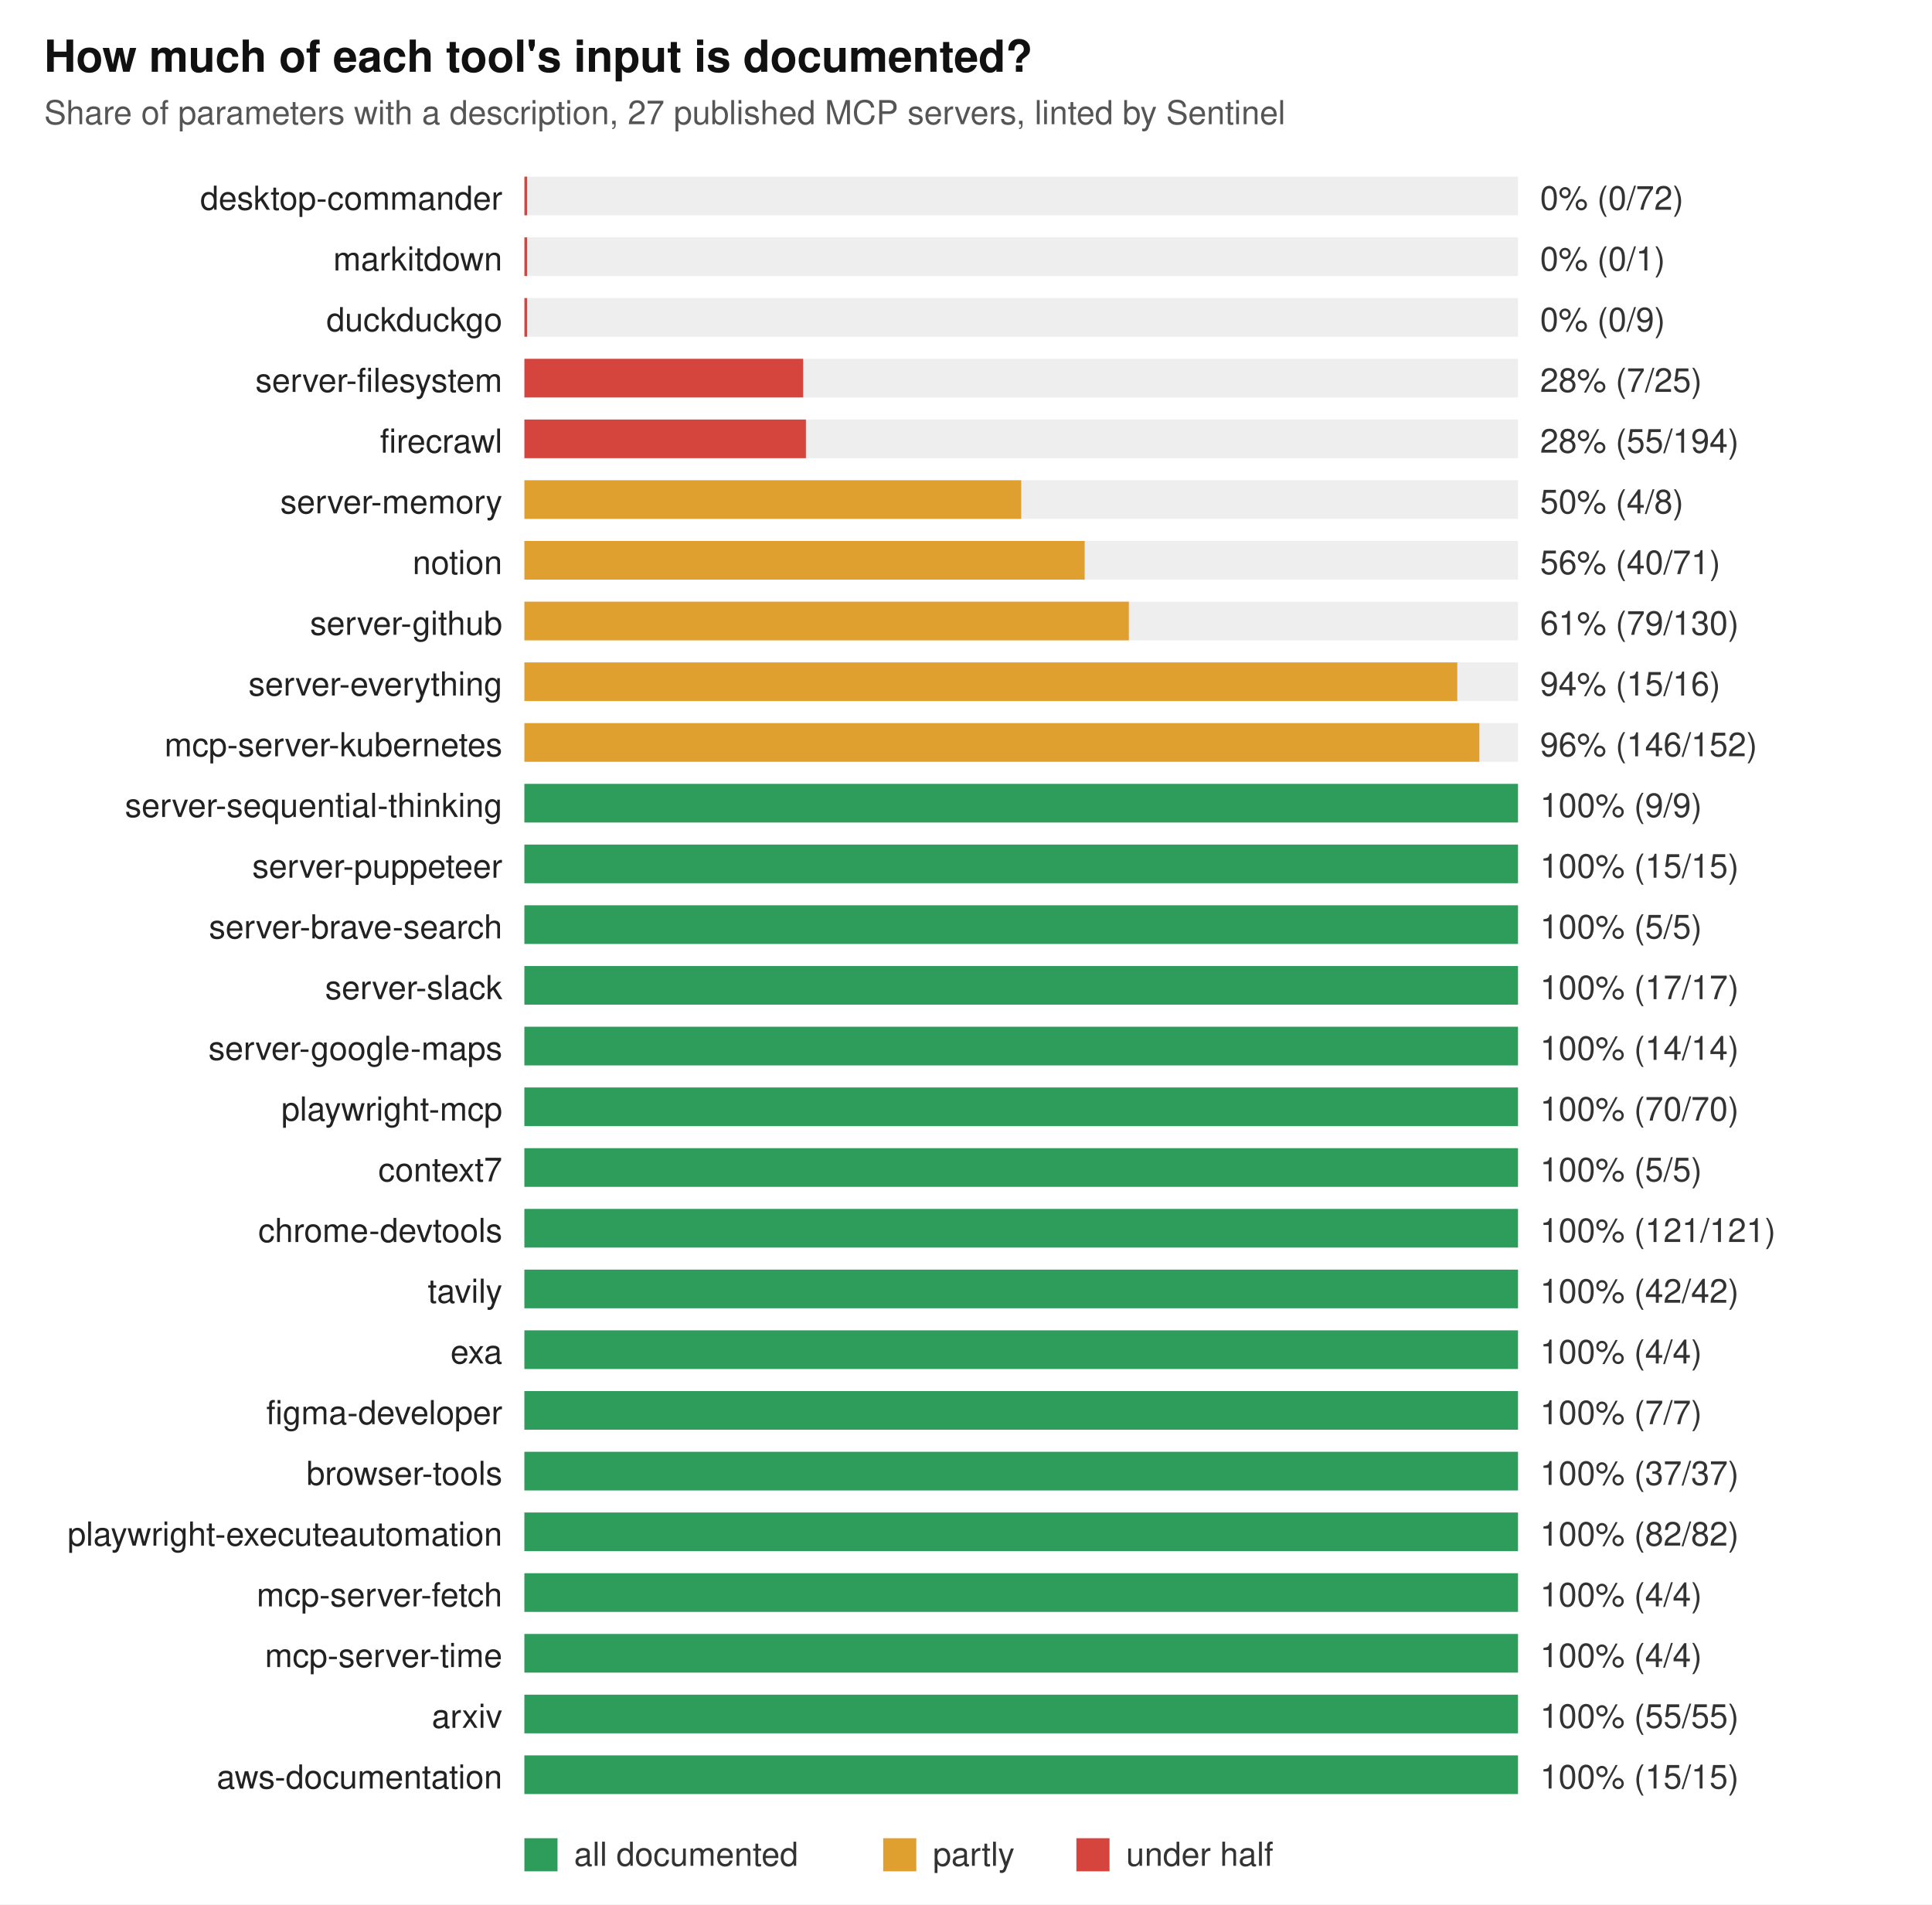
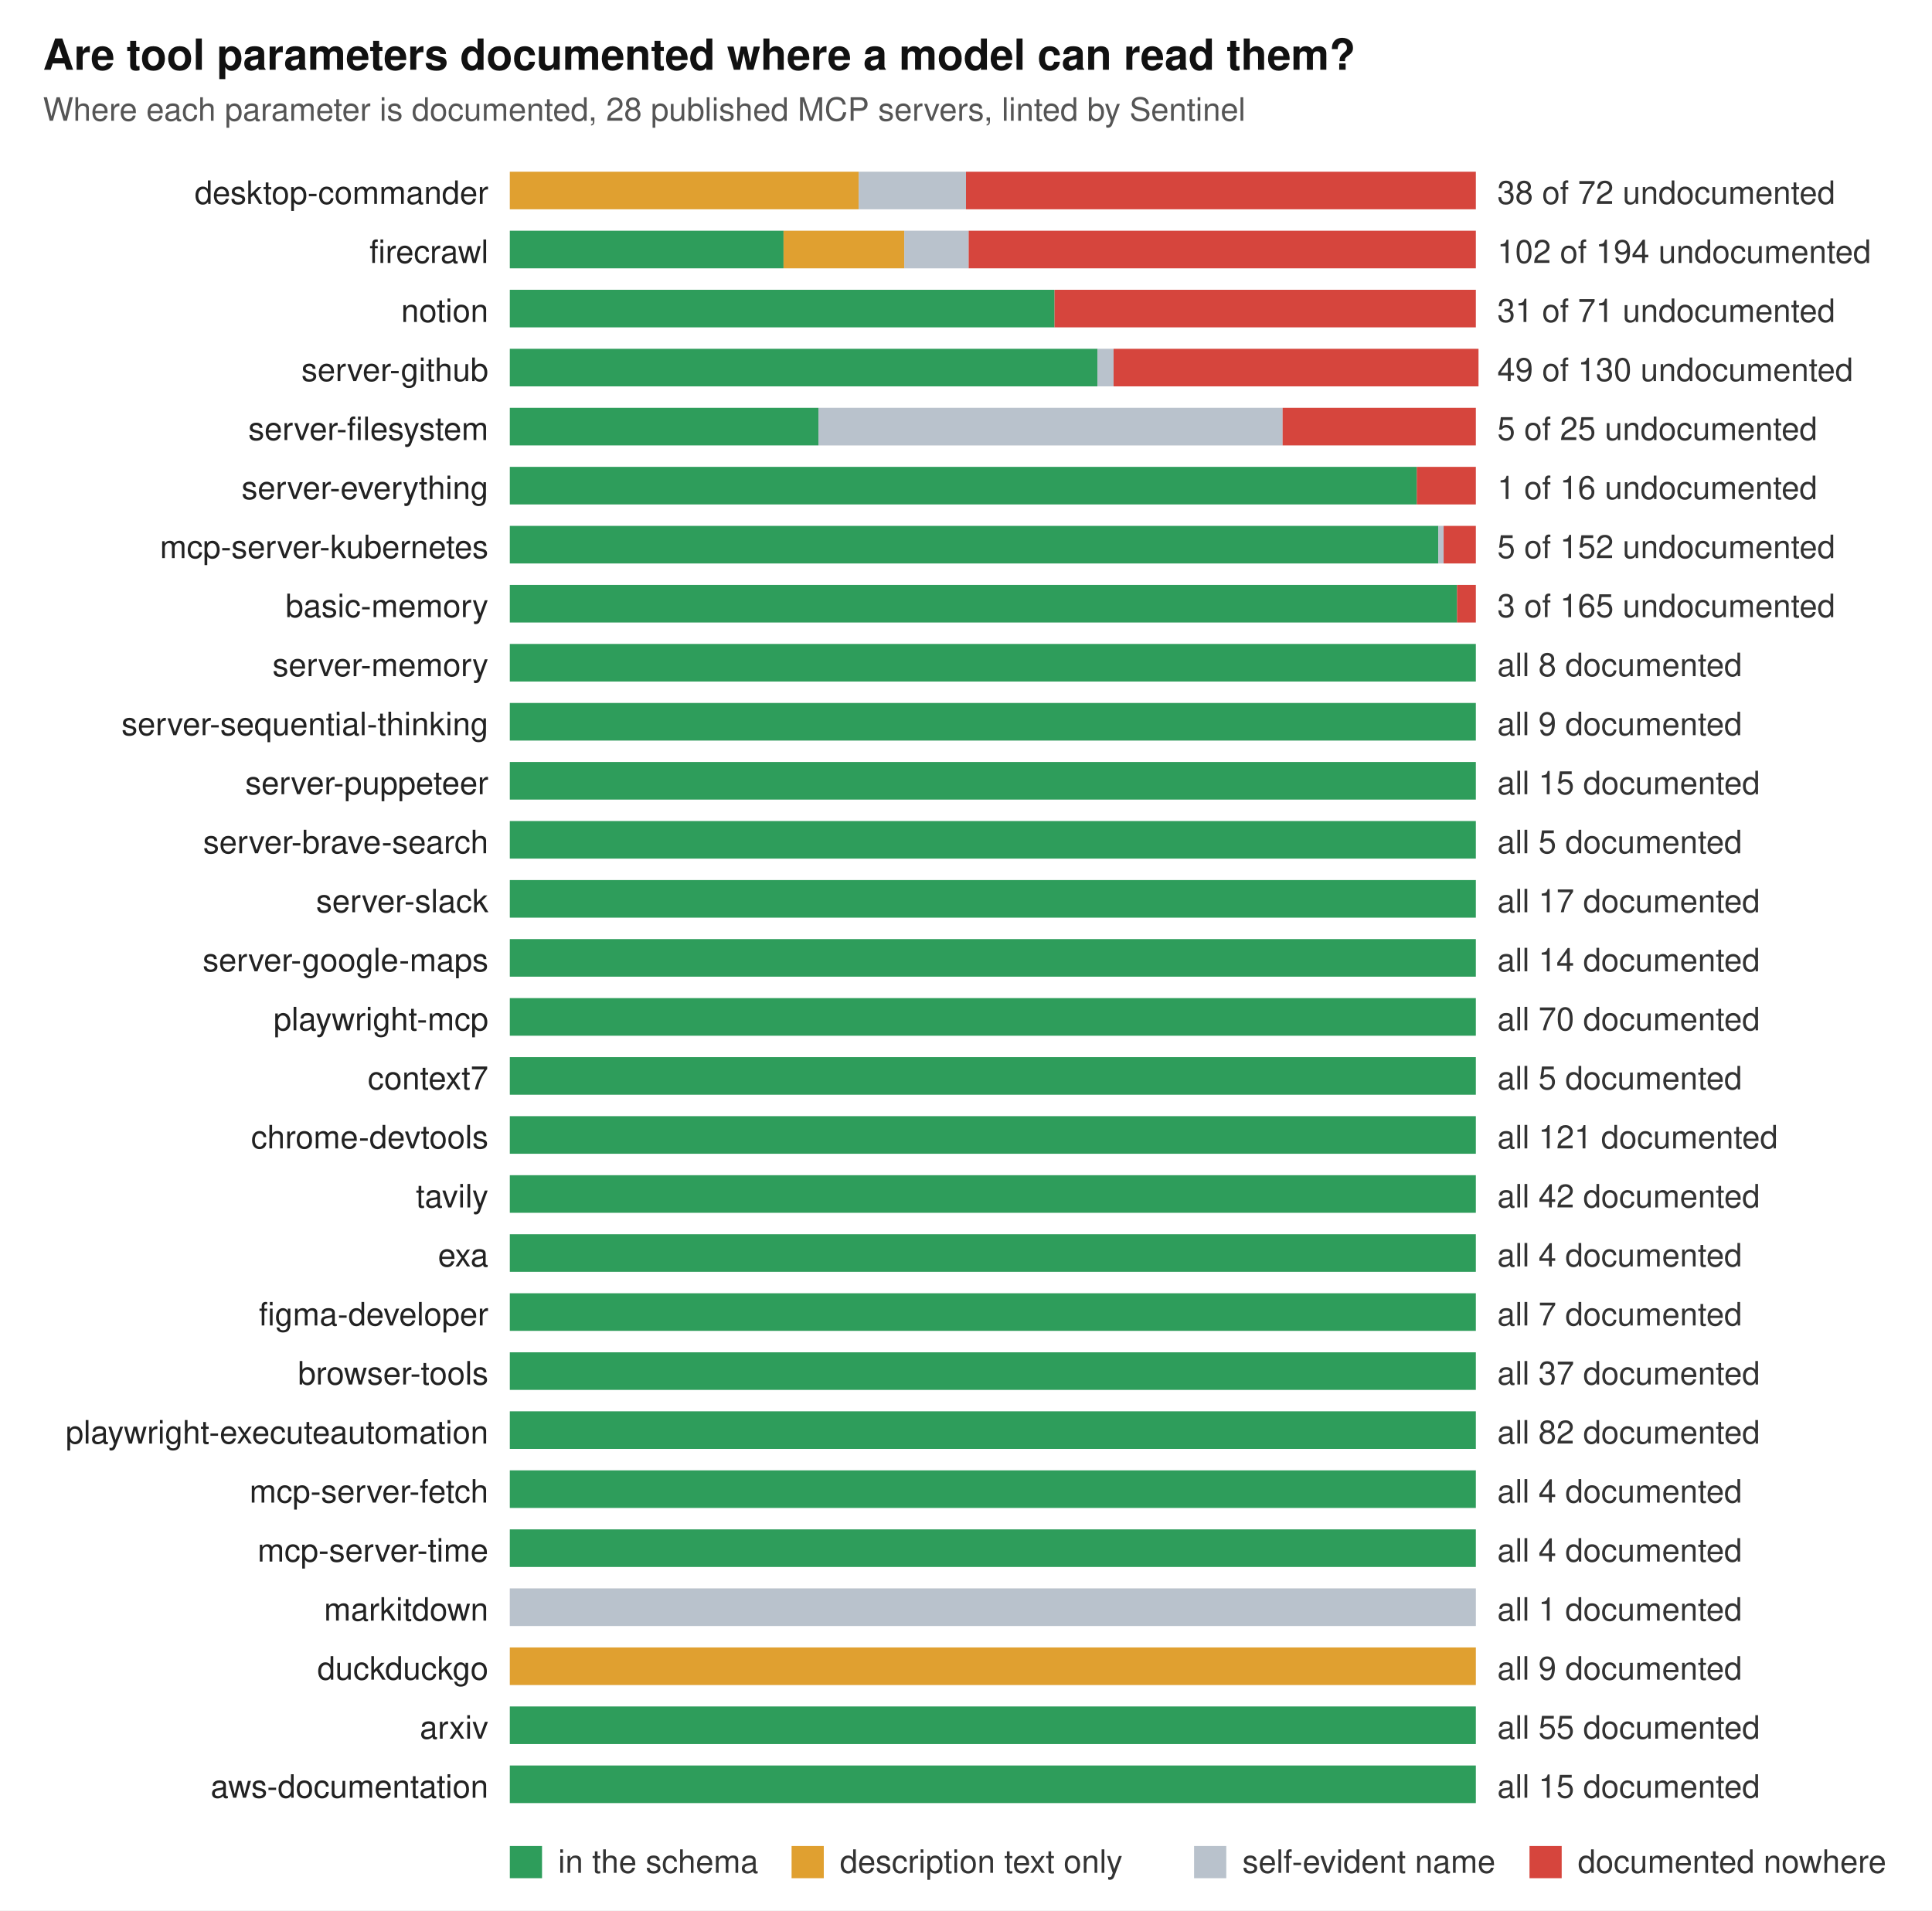
- <svg xmlns="http://www.w3.org/2000/svg" width="700" height="690" font-family="Helvetica,Arial,sans-serif" font-size="12">
-   <rect width="700" height="690" fill="#ffffff" />
-   <text x="16" y="26" font-size="16" font-weight="bold" fill="#111">How much of each tool's input is documented?</text>
-   <text x="16" y="45" fill="#555">Share of parameters with a description, 27 published MCP servers, linted by Sentinel</text>
+ <svg xmlns="http://www.w3.org/2000/svg" width="720" height="712" font-family="Helvetica,Arial,sans-serif" font-size="12">
+   <rect width="720" height="712" fill="#ffffff" />
+   <text x="16" y="26" font-size="16" font-weight="bold" fill="#111">Are tool parameters documented where a model can read them?</text>
+   <text x="16" y="45" fill="#555">Where each parameter is documented, 28 published MCP servers, linted by Sentinel</text>
  <text x="182" y="76" text-anchor="end" fill="#222">desktop-commander</text>
  <rect x="190" y="64" width="360" height="14" fill="#eee" />
-   <rect x="190" y="64" width="1" height="14" fill="#d6453d" />
-   <text x="558" y="76" fill="#333">0%  (0/72)</text>
-   <text x="182" y="98" text-anchor="end" fill="#222">markitdown</text>
+   <rect x="190" y="64" width="130" height="14" fill="#e0a030" />
+   <rect x="320" y="64" width="40" height="14" fill="#b9c2cc" />
+   <rect x="360" y="64" width="190" height="14" fill="#d6453d" />
+   <text x="558" y="76" fill="#333">38 of 72 undocumented</text>
+   <text x="182" y="98" text-anchor="end" fill="#222">firecrawl</text>
  <rect x="190" y="86" width="360" height="14" fill="#eee" />
-   <rect x="190" y="86" width="1" height="14" fill="#d6453d" />
-   <text x="558" y="98" fill="#333">0%  (0/1)</text>
-   <text x="182" y="120" text-anchor="end" fill="#222">duckduckgo</text>
+   <rect x="190" y="86" width="102" height="14" fill="#2e9d5b" />
+   <rect x="292" y="86" width="45" height="14" fill="#e0a030" />
+   <rect x="337" y="86" width="24" height="14" fill="#b9c2cc" />
+   <rect x="361" y="86" width="189" height="14" fill="#d6453d" />
+   <text x="558" y="98" fill="#333">102 of 194 undocumented</text>
+   <text x="182" y="120" text-anchor="end" fill="#222">notion</text>
  <rect x="190" y="108" width="360" height="14" fill="#eee" />
-   <rect x="190" y="108" width="1" height="14" fill="#d6453d" />
-   <text x="558" y="120" fill="#333">0%  (0/9)</text>
-   <text x="182" y="142" text-anchor="end" fill="#222">server-filesystem</text>
+   <rect x="190" y="108" width="203" height="14" fill="#2e9d5b" />
+   <rect x="393" y="108" width="157" height="14" fill="#d6453d" />
+   <text x="558" y="120" fill="#333">31 of 71 undocumented</text>
+   <text x="182" y="142" text-anchor="end" fill="#222">server-github</text>
  <rect x="190" y="130" width="360" height="14" fill="#eee" />
-   <rect x="190" y="130" width="101" height="14" fill="#d6453d" />
-   <text x="558" y="142" fill="#333">28%  (7/25)</text>
-   <text x="182" y="164" text-anchor="end" fill="#222">firecrawl</text>
+   <rect x="190" y="130" width="219" height="14" fill="#2e9d5b" />
+   <rect x="409" y="130" width="6" height="14" fill="#b9c2cc" />
+   <rect x="415" y="130" width="136" height="14" fill="#d6453d" />
+   <text x="558" y="142" fill="#333">49 of 130 undocumented</text>
+   <text x="182" y="164" text-anchor="end" fill="#222">server-filesystem</text>
  <rect x="190" y="152" width="360" height="14" fill="#eee" />
-   <rect x="190" y="152" width="102" height="14" fill="#d6453d" />
-   <text x="558" y="164" fill="#333">28%  (55/194)</text>
-   <text x="182" y="186" text-anchor="end" fill="#222">server-memory</text>
+   <rect x="190" y="152" width="115" height="14" fill="#2e9d5b" />
+   <rect x="305" y="152" width="173" height="14" fill="#b9c2cc" />
+   <rect x="478" y="152" width="72" height="14" fill="#d6453d" />
+   <text x="558" y="164" fill="#333">5 of 25 undocumented</text>
+   <text x="182" y="186" text-anchor="end" fill="#222">server-everything</text>
  <rect x="190" y="174" width="360" height="14" fill="#eee" />
-   <rect x="190" y="174" width="180" height="14" fill="#e0a030" />
-   <text x="558" y="186" fill="#333">50%  (4/8)</text>
-   <text x="182" y="208" text-anchor="end" fill="#222">notion</text>
+   <rect x="190" y="174" width="338" height="14" fill="#2e9d5b" />
+   <rect x="528" y="174" width="22" height="14" fill="#d6453d" />
+   <text x="558" y="186" fill="#333">1 of 16 undocumented</text>
+   <text x="182" y="208" text-anchor="end" fill="#222">mcp-server-kubernetes</text>
  <rect x="190" y="196" width="360" height="14" fill="#eee" />
-   <rect x="190" y="196" width="203" height="14" fill="#e0a030" />
-   <text x="558" y="208" fill="#333">56%  (40/71)</text>
-   <text x="182" y="230" text-anchor="end" fill="#222">server-github</text>
+   <rect x="190" y="196" width="346" height="14" fill="#2e9d5b" />
+   <rect x="536" y="196" width="2" height="14" fill="#b9c2cc" />
+   <rect x="538" y="196" width="12" height="14" fill="#d6453d" />
+   <text x="558" y="208" fill="#333">5 of 152 undocumented</text>
+   <text x="182" y="230" text-anchor="end" fill="#222">basic-memory</text>
  <rect x="190" y="218" width="360" height="14" fill="#eee" />
-   <rect x="190" y="218" width="219" height="14" fill="#e0a030" />
-   <text x="558" y="230" fill="#333">61%  (79/130)</text>
-   <text x="182" y="252" text-anchor="end" fill="#222">server-everything</text>
+   <rect x="190" y="218" width="353" height="14" fill="#2e9d5b" />
+   <rect x="543" y="218" width="7" height="14" fill="#d6453d" />
+   <text x="558" y="230" fill="#333">3 of 165 undocumented</text>
+   <text x="182" y="252" text-anchor="end" fill="#222">server-memory</text>
  <rect x="190" y="240" width="360" height="14" fill="#eee" />
-   <rect x="190" y="240" width="338" height="14" fill="#e0a030" />
-   <text x="558" y="252" fill="#333">94%  (15/16)</text>
-   <text x="182" y="274" text-anchor="end" fill="#222">mcp-server-kubernetes</text>
+   <rect x="190" y="240" width="360" height="14" fill="#2e9d5b" />
+   <text x="558" y="252" fill="#333">all 8 documented</text>
+   <text x="182" y="274" text-anchor="end" fill="#222">server-sequential-thinking</text>
  <rect x="190" y="262" width="360" height="14" fill="#eee" />
-   <rect x="190" y="262" width="346" height="14" fill="#e0a030" />
-   <text x="558" y="274" fill="#333">96%  (146/152)</text>
-   <text x="182" y="296" text-anchor="end" fill="#222">server-sequential-thinking</text>
+   <rect x="190" y="262" width="360" height="14" fill="#2e9d5b" />
+   <text x="558" y="274" fill="#333">all 9 documented</text>
+   <text x="182" y="296" text-anchor="end" fill="#222">server-puppeteer</text>
  <rect x="190" y="284" width="360" height="14" fill="#eee" />
  <rect x="190" y="284" width="360" height="14" fill="#2e9d5b" />
-   <text x="558" y="296" fill="#333">100%  (9/9)</text>
-   <text x="182" y="318" text-anchor="end" fill="#222">server-puppeteer</text>
+   <text x="558" y="296" fill="#333">all 15 documented</text>
+   <text x="182" y="318" text-anchor="end" fill="#222">server-brave-search</text>
  <rect x="190" y="306" width="360" height="14" fill="#eee" />
  <rect x="190" y="306" width="360" height="14" fill="#2e9d5b" />
-   <text x="558" y="318" fill="#333">100%  (15/15)</text>
-   <text x="182" y="340" text-anchor="end" fill="#222">server-brave-search</text>
+   <text x="558" y="318" fill="#333">all 5 documented</text>
+   <text x="182" y="340" text-anchor="end" fill="#222">server-slack</text>
  <rect x="190" y="328" width="360" height="14" fill="#eee" />
  <rect x="190" y="328" width="360" height="14" fill="#2e9d5b" />
-   <text x="558" y="340" fill="#333">100%  (5/5)</text>
-   <text x="182" y="362" text-anchor="end" fill="#222">server-slack</text>
+   <text x="558" y="340" fill="#333">all 17 documented</text>
+   <text x="182" y="362" text-anchor="end" fill="#222">server-google-maps</text>
  <rect x="190" y="350" width="360" height="14" fill="#eee" />
  <rect x="190" y="350" width="360" height="14" fill="#2e9d5b" />
-   <text x="558" y="362" fill="#333">100%  (17/17)</text>
-   <text x="182" y="384" text-anchor="end" fill="#222">server-google-maps</text>
+   <text x="558" y="362" fill="#333">all 14 documented</text>
+   <text x="182" y="384" text-anchor="end" fill="#222">playwright-mcp</text>
  <rect x="190" y="372" width="360" height="14" fill="#eee" />
  <rect x="190" y="372" width="360" height="14" fill="#2e9d5b" />
-   <text x="558" y="384" fill="#333">100%  (14/14)</text>
-   <text x="182" y="406" text-anchor="end" fill="#222">playwright-mcp</text>
+   <text x="558" y="384" fill="#333">all 70 documented</text>
+   <text x="182" y="406" text-anchor="end" fill="#222">context7</text>
  <rect x="190" y="394" width="360" height="14" fill="#eee" />
  <rect x="190" y="394" width="360" height="14" fill="#2e9d5b" />
-   <text x="558" y="406" fill="#333">100%  (70/70)</text>
-   <text x="182" y="428" text-anchor="end" fill="#222">context7</text>
+   <text x="558" y="406" fill="#333">all 5 documented</text>
+   <text x="182" y="428" text-anchor="end" fill="#222">chrome-devtools</text>
  <rect x="190" y="416" width="360" height="14" fill="#eee" />
  <rect x="190" y="416" width="360" height="14" fill="#2e9d5b" />
-   <text x="558" y="428" fill="#333">100%  (5/5)</text>
-   <text x="182" y="450" text-anchor="end" fill="#222">chrome-devtools</text>
+   <text x="558" y="428" fill="#333">all 121 documented</text>
+   <text x="182" y="450" text-anchor="end" fill="#222">tavily</text>
  <rect x="190" y="438" width="360" height="14" fill="#eee" />
  <rect x="190" y="438" width="360" height="14" fill="#2e9d5b" />
-   <text x="558" y="450" fill="#333">100%  (121/121)</text>
-   <text x="182" y="472" text-anchor="end" fill="#222">tavily</text>
+   <text x="558" y="450" fill="#333">all 42 documented</text>
+   <text x="182" y="472" text-anchor="end" fill="#222">exa</text>
  <rect x="190" y="460" width="360" height="14" fill="#eee" />
  <rect x="190" y="460" width="360" height="14" fill="#2e9d5b" />
-   <text x="558" y="472" fill="#333">100%  (42/42)</text>
-   <text x="182" y="494" text-anchor="end" fill="#222">exa</text>
+   <text x="558" y="472" fill="#333">all 4 documented</text>
+   <text x="182" y="494" text-anchor="end" fill="#222">figma-developer</text>
  <rect x="190" y="482" width="360" height="14" fill="#eee" />
  <rect x="190" y="482" width="360" height="14" fill="#2e9d5b" />
-   <text x="558" y="494" fill="#333">100%  (4/4)</text>
-   <text x="182" y="516" text-anchor="end" fill="#222">figma-developer</text>
+   <text x="558" y="494" fill="#333">all 7 documented</text>
+   <text x="182" y="516" text-anchor="end" fill="#222">browser-tools</text>
  <rect x="190" y="504" width="360" height="14" fill="#eee" />
  <rect x="190" y="504" width="360" height="14" fill="#2e9d5b" />
-   <text x="558" y="516" fill="#333">100%  (7/7)</text>
-   <text x="182" y="538" text-anchor="end" fill="#222">browser-tools</text>
+   <text x="558" y="516" fill="#333">all 37 documented</text>
+   <text x="182" y="538" text-anchor="end" fill="#222">playwright-executeautomation</text>
  <rect x="190" y="526" width="360" height="14" fill="#eee" />
  <rect x="190" y="526" width="360" height="14" fill="#2e9d5b" />
-   <text x="558" y="538" fill="#333">100%  (37/37)</text>
-   <text x="182" y="560" text-anchor="end" fill="#222">playwright-executeautomation</text>
+   <text x="558" y="538" fill="#333">all 82 documented</text>
+   <text x="182" y="560" text-anchor="end" fill="#222">mcp-server-fetch</text>
  <rect x="190" y="548" width="360" height="14" fill="#eee" />
  <rect x="190" y="548" width="360" height="14" fill="#2e9d5b" />
-   <text x="558" y="560" fill="#333">100%  (82/82)</text>
-   <text x="182" y="582" text-anchor="end" fill="#222">mcp-server-fetch</text>
+   <text x="558" y="560" fill="#333">all 4 documented</text>
+   <text x="182" y="582" text-anchor="end" fill="#222">mcp-server-time</text>
  <rect x="190" y="570" width="360" height="14" fill="#eee" />
  <rect x="190" y="570" width="360" height="14" fill="#2e9d5b" />
-   <text x="558" y="582" fill="#333">100%  (4/4)</text>
-   <text x="182" y="604" text-anchor="end" fill="#222">mcp-server-time</text>
+   <text x="558" y="582" fill="#333">all 4 documented</text>
+   <text x="182" y="604" text-anchor="end" fill="#222">markitdown</text>
  <rect x="190" y="592" width="360" height="14" fill="#eee" />
-   <rect x="190" y="592" width="360" height="14" fill="#2e9d5b" />
-   <text x="558" y="604" fill="#333">100%  (4/4)</text>
-   <text x="182" y="626" text-anchor="end" fill="#222">arxiv</text>
+   <rect x="190" y="592" width="360" height="14" fill="#b9c2cc" />
+   <text x="558" y="604" fill="#333">all 1 documented</text>
+   <text x="182" y="626" text-anchor="end" fill="#222">duckduckgo</text>
  <rect x="190" y="614" width="360" height="14" fill="#eee" />
-   <rect x="190" y="614" width="360" height="14" fill="#2e9d5b" />
-   <text x="558" y="626" fill="#333">100%  (55/55)</text>
-   <text x="182" y="648" text-anchor="end" fill="#222">aws-documentation</text>
+   <rect x="190" y="614" width="360" height="14" fill="#e0a030" />
+   <text x="558" y="626" fill="#333">all 9 documented</text>
+   <text x="182" y="648" text-anchor="end" fill="#222">arxiv</text>
  <rect x="190" y="636" width="360" height="14" fill="#eee" />
  <rect x="190" y="636" width="360" height="14" fill="#2e9d5b" />
-   <text x="558" y="648" fill="#333">100%  (15/15)</text>
-   <rect x="190" y="666" width="12" height="12" fill="#2e9d5b" />
-   <text x="208" y="676" fill="#333">all documented</text>
-   <rect x="320" y="666" width="12" height="12" fill="#e0a030" />
-   <text x="338" y="676" fill="#333">partly</text>
-   <rect x="390" y="666" width="12" height="12" fill="#d6453d" />
-   <text x="408" y="676" fill="#333">under half</text>
+   <text x="558" y="648" fill="#333">all 55 documented</text>
+   <text x="182" y="670" text-anchor="end" fill="#222">aws-documentation</text>
+   <rect x="190" y="658" width="360" height="14" fill="#eee" />
+   <rect x="190" y="658" width="360" height="14" fill="#2e9d5b" />
+   <text x="558" y="670" fill="#333">all 15 documented</text>
+   <rect x="190" y="688" width="12" height="12" fill="#2e9d5b" />
+   <text x="208" y="698" fill="#333">in the schema</text>
+   <rect x="295" y="688" width="12" height="12" fill="#e0a030" />
+   <text x="313" y="698" fill="#333">description text only</text>
+   <rect x="445" y="688" width="12" height="12" fill="#b9c2cc" />
+   <text x="463" y="698" fill="#333">self-evident name</text>
+   <rect x="570" y="688" width="12" height="12" fill="#d6453d" />
+   <text x="588" y="698" fill="#333">documented nowhere</text>
</svg>
